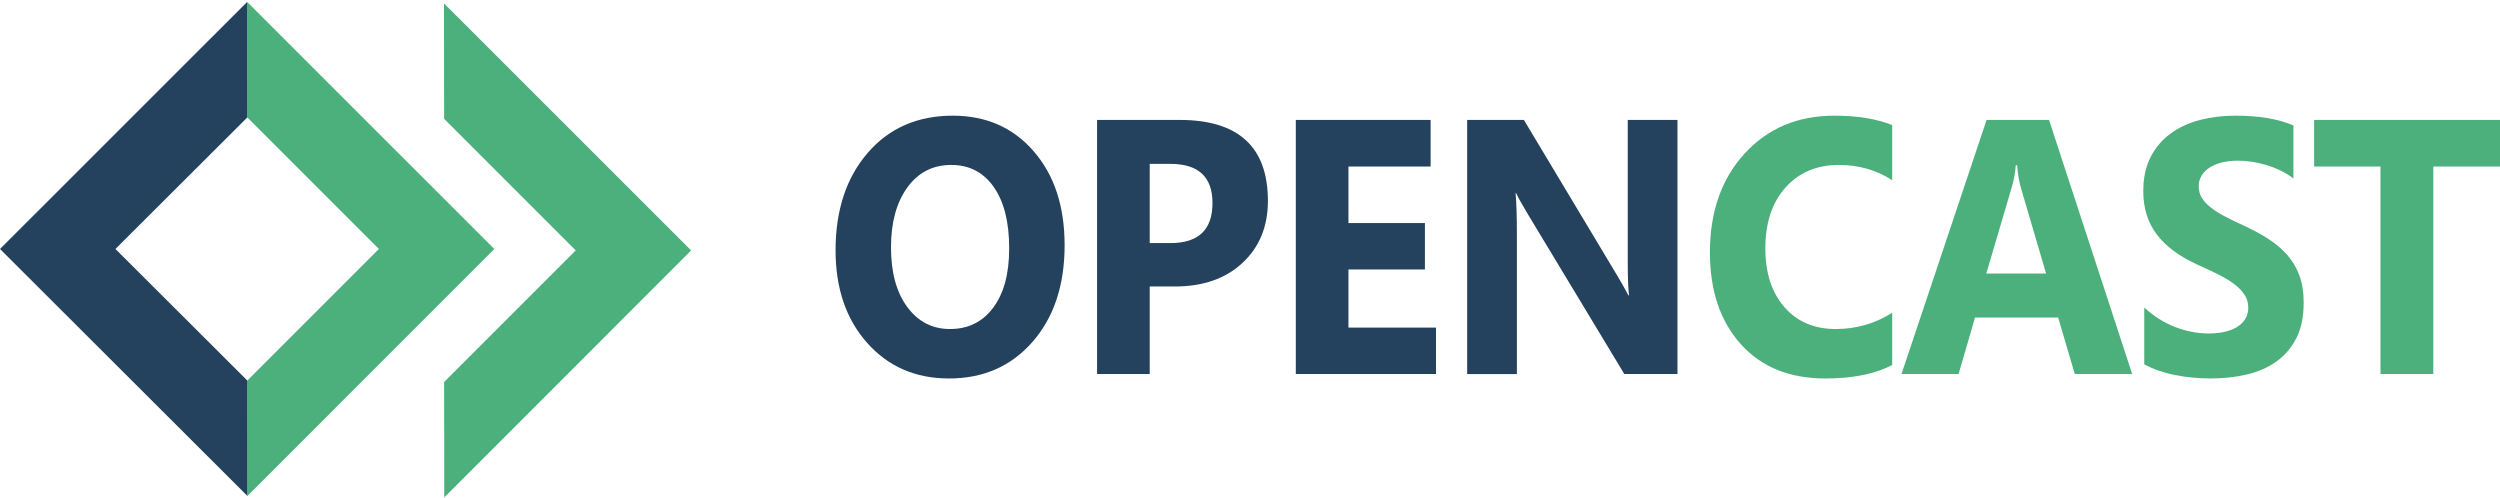
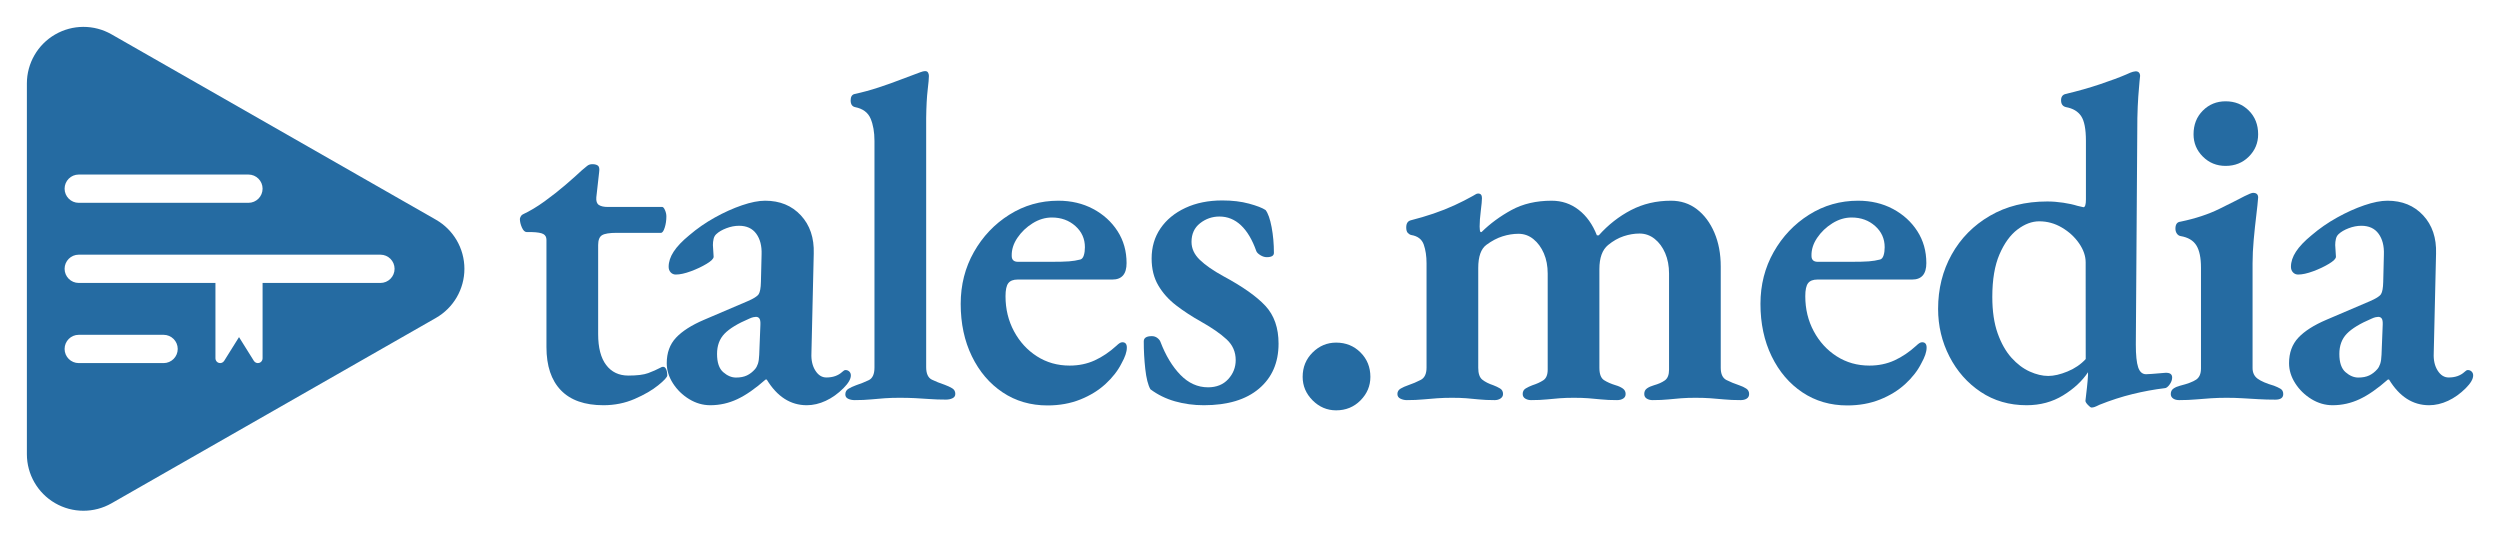
- <svg xmlns="http://www.w3.org/2000/svg" version="1.1" id="Ebene_1" x="0px" y="0px" width="400" height="79.661" viewBox="0 0 400 79.661" enable-background="new 0 0 717.17 540" xml:space="preserve">
-   <defs id="defs61" />
-   <g id="g17" transform="matrix(0.7099386,0,0,0.7099386,-57.20259,-168.2938)">
-     <path style="fill:#4bb07b" d="m 136.273,237.491 55.7,55.678 -55.638,55.658 -0.025,-26.009 29.651,-29.651 -29.651,-29.649 z" id="polygon19" />
+ <svg xmlns="http://www.w3.org/2000/svg" width="100%" height="100%" viewBox="0 0 465 100" version="1.1" xml:space="preserve" style="fill-rule:evenodd;clip-rule:evenodd;stroke-linejoin:round;stroke-miterlimit:2;">
+   <path d="M81.079,40.864c3.278,1.874 5.301,5.36 5.301,9.136c0,3.776 -2.023,7.262 -5.301,9.136l-60.337,34.478c-3.256,1.861 -7.257,1.847 -10.501,-0.035c-3.244,-1.883 -5.241,-5.35 -5.241,-9.101l-0,-68.956c-0,-3.751 1.997,-7.218 5.241,-9.101c3.244,-1.882 7.245,-1.896 10.501,-0.035l60.337,34.478Zm-32.238,11.766l21.92,0c1.452,0 2.631,-1.178 2.631,-2.63c-0,-1.452 -1.179,-2.63 -2.631,-2.63l-56.116,-0c-1.452,-0 -2.63,1.178 -2.63,2.63c-0,1.452 1.178,2.63 2.63,2.63l25.428,0l-0,14.029c-0,0.392 0.259,0.736 0.635,0.843c0.376,0.108 0.778,-0.046 0.985,-0.378l2.764,-4.422l2.764,4.422c0.207,0.332 0.609,0.486 0.985,0.378c0.376,-0.107 0.635,-0.451 0.635,-0.843l-0,-14.029Zm-0,-17.536c-0,-1.452 -1.179,-2.63 -2.63,-2.63l-31.566,-0c-1.452,-0 -2.63,1.178 -2.63,2.63c-0,1.452 1.178,2.631 2.63,2.631l31.566,-0c1.451,-0 2.63,-1.179 2.63,-2.631Zm-15.783,29.812c0,-1.452 -1.178,-2.631 -2.63,-2.631l-15.783,0c-1.452,0 -2.63,1.179 -2.63,2.631c-0,1.452 1.178,2.63 2.63,2.63l15.783,0c1.452,0 2.63,-1.178 2.63,-2.63Z" style="fill:#256ba2;" />
+   <g id="text">
+     <g id="media">
+       <path d="M433.866,75.372c-1.386,-0 -2.699,-0.38 -3.939,-1.139c-1.24,-0.759 -2.244,-1.738 -3.012,-2.939c-0.768,-1.2 -1.152,-2.445 -1.152,-3.737c-0,-1.938 0.577,-3.521 1.73,-4.749c1.154,-1.228 2.892,-2.337 5.214,-3.327l8.056,-3.441c1.153,-0.493 1.854,-0.935 2.103,-1.328c0.25,-0.394 0.387,-1.151 0.413,-2.271l0.125,-5.104c0.057,-1.594 -0.273,-2.883 -0.992,-3.867c-0.718,-0.984 -1.786,-1.476 -3.205,-1.476c-0.768,-0 -1.553,0.152 -2.354,0.456c-0.801,0.305 -1.427,0.671 -1.877,1.1c-0.25,0.23 -0.417,0.529 -0.501,0.895c-0.084,0.366 -0.126,0.744 -0.126,1.136c0,0.294 0.023,0.657 0.068,1.088c0.045,0.431 0.068,0.793 0.068,1.086c-0,0.352 -0.432,0.788 -1.295,1.31c-0.863,0.522 -1.844,0.985 -2.944,1.392c-1.099,0.406 -2.032,0.609 -2.798,0.609c-0.383,-0 -0.701,-0.136 -0.953,-0.406c-0.253,-0.271 -0.379,-0.617 -0.379,-1.038c0,-0.922 0.311,-1.861 0.932,-2.815c0.622,-0.955 1.59,-1.973 2.907,-3.053c1.452,-1.242 3.035,-2.34 4.75,-3.294c1.714,-0.954 3.4,-1.714 5.056,-2.279c1.657,-0.566 3.093,-0.849 4.309,-0.849c2.739,-0 4.953,0.909 6.64,2.727c1.688,1.817 2.486,4.186 2.396,7.105l-0.432,18.557c-0.058,1.274 0.185,2.341 0.727,3.2c0.542,0.86 1.226,1.29 2.052,1.29c1.22,0 2.206,-0.348 2.961,-1.045c0.225,-0.225 0.424,-0.338 0.597,-0.338c0.288,0 0.526,0.095 0.715,0.283c0.189,0.189 0.283,0.427 0.283,0.715c-0,0.667 -0.46,1.459 -1.379,2.377c-1.017,1.018 -2.115,1.8 -3.291,2.348c-1.177,0.547 -2.354,0.821 -3.529,0.821c-3.031,-0 -5.514,-1.593 -7.45,-4.78l-0.212,0c-1.902,1.683 -3.654,2.9 -5.256,3.652c-1.602,0.752 -3.277,1.128 -5.026,1.128Zm4.776,-5.147c0.804,-0 1.482,-0.132 2.036,-0.396c0.553,-0.264 1.051,-0.649 1.494,-1.156c0.225,-0.257 0.407,-0.59 0.545,-1.001c0.138,-0.41 0.22,-0.973 0.246,-1.687l0.221,-5.567c0.026,-0.571 -0.035,-0.96 -0.181,-1.169c-0.147,-0.209 -0.362,-0.314 -0.645,-0.314c-0.115,0 -0.277,0.021 -0.486,0.063c-0.209,0.042 -0.464,0.134 -0.767,0.275c-2.135,0.905 -3.666,1.837 -4.594,2.796c-0.928,0.96 -1.392,2.215 -1.392,3.765c0,1.593 0.383,2.723 1.15,3.39c0.766,0.667 1.557,1.001 2.373,1.001Z" style="fill:#256ba2;fill-rule:nonzero;" />
+       <path d="M405.32,74.421c-0.461,-0 -0.835,-0.101 -1.123,-0.303c-0.288,-0.201 -0.432,-0.475 -0.432,-0.821c-0,-0.461 0.172,-0.806 0.518,-1.037c0.346,-0.23 0.749,-0.403 1.21,-0.519c1.383,-0.345 2.377,-0.72 2.982,-1.123c0.605,-0.404 0.908,-1.095 0.908,-2.075l-0,-18.756c-0,-1.844 -0.288,-3.227 -0.864,-4.149c-0.577,-0.922 -1.556,-1.498 -2.939,-1.729c-0.288,-0.058 -0.519,-0.216 -0.692,-0.475c-0.173,-0.26 -0.259,-0.562 -0.259,-0.908c-0,-0.807 0.317,-1.239 0.951,-1.297c2.766,-0.576 5.172,-1.368 7.217,-2.377c2.046,-1.008 3.616,-1.8 4.711,-2.377c0.807,-0.403 1.325,-0.605 1.556,-0.605c0.634,0 0.951,0.289 0.951,0.865c-0.058,0.807 -0.173,1.916 -0.346,3.328c-0.173,1.411 -0.332,2.91 -0.476,4.494c-0.144,1.585 -0.216,3.069 -0.216,4.452l0,19.448c0,0.864 0.317,1.527 0.951,1.988c0.634,0.461 1.642,0.893 3.025,1.296c0.461,0.173 0.865,0.361 1.211,0.562c0.345,0.202 0.518,0.533 0.518,0.994c0,0.692 -0.49,1.038 -1.469,1.038c-1.095,-0 -2.147,-0.029 -3.155,-0.087c-1.009,-0.058 -1.988,-0.115 -2.939,-0.173c-0.951,-0.057 -1.945,-0.086 -2.982,-0.086c-0.98,-0 -1.93,0.029 -2.852,0.086c-0.922,0.058 -1.859,0.13 -2.81,0.216c-0.95,0.087 -2.002,0.13 -3.155,0.13Zm8.644,-43.564c-1.671,0 -3.083,-0.576 -4.235,-1.729c-1.153,-1.152 -1.729,-2.535 -1.729,-4.149c-0,-1.786 0.576,-3.255 1.729,-4.408c1.152,-1.152 2.564,-1.728 4.235,-1.728c1.729,-0 3.169,0.576 4.322,1.728c1.152,1.153 1.729,2.622 1.729,4.408c-0,1.614 -0.577,2.997 -1.729,4.149c-1.153,1.153 -2.593,1.729 -4.322,1.729Z" style="fill:#256ba2;fill-rule:nonzero;" />
+       <path d="M389.031,75.804c-0.147,-0 -0.373,-0.163 -0.68,-0.488c-0.307,-0.326 -0.461,-0.578 -0.461,-0.757c0.095,-0.798 0.191,-1.635 0.288,-2.511c0.096,-0.876 0.16,-1.641 0.193,-2.295l-0,-0.518c-1.087,1.642 -2.629,3.075 -4.625,4.3c-1.997,1.225 -4.261,1.837 -6.794,1.837c-3.221,-0 -6.066,-0.825 -8.537,-2.474c-2.471,-1.65 -4.41,-3.845 -5.818,-6.584c-1.407,-2.74 -2.111,-5.694 -2.111,-8.86c-0,-3.723 0.841,-7.094 2.524,-10.112c1.683,-3.018 4.05,-5.417 7.103,-7.198c3.053,-1.78 6.612,-2.67 10.677,-2.67c0.963,-0 1.955,0.077 2.978,0.231c1.023,0.155 1.899,0.347 2.627,0.578c0.709,0.172 1.083,0.259 1.124,0.259c0.308,-0 0.463,-0.486 0.463,-1.457l-0,-10.895c-0,-2.173 -0.295,-3.702 -0.886,-4.588c-0.591,-0.886 -1.53,-1.444 -2.819,-1.675c-0.613,-0.147 -0.919,-0.569 -0.919,-1.265c-0,-0.646 0.277,-1.04 0.833,-1.181c2.282,-0.538 4.421,-1.143 6.416,-1.815c1.996,-0.672 3.618,-1.275 4.868,-1.811c0.58,-0.274 0.994,-0.441 1.243,-0.501c0.249,-0.061 0.415,-0.091 0.499,-0.091c0.536,0 0.817,0.284 0.843,0.851c-0,-0.003 -0.036,0.335 -0.106,1.012c-0.071,0.677 -0.148,1.608 -0.231,2.794c-0.083,1.186 -0.141,2.536 -0.174,4.052l-0.285,42.112c0,1.959 0.144,3.369 0.432,4.23c0.289,0.862 0.782,1.292 1.479,1.292c0.288,0 0.666,-0.021 1.132,-0.063c0.467,-0.041 1.265,-0.107 2.395,-0.196c0.878,-0.058 1.318,0.234 1.318,0.874c-0,0.435 -0.162,0.874 -0.484,1.317c-0.323,0.444 -0.629,0.665 -0.917,0.665c-1.93,0.231 -3.911,0.594 -5.942,1.09c-2.031,0.495 -4.087,1.159 -6.167,1.992c-0.398,0.199 -0.701,0.336 -0.908,0.409c-0.208,0.073 -0.398,0.11 -0.571,0.11Zm-8.064,-5.878c1.054,0 2.254,-0.278 3.6,-0.834c1.346,-0.556 2.471,-1.325 3.376,-2.307l-0.01,-17.984c0,-1.175 -0.407,-2.353 -1.221,-3.535c-0.814,-1.181 -1.878,-2.16 -3.193,-2.936c-1.315,-0.777 -2.722,-1.165 -4.22,-1.165c-1.357,-0 -2.704,0.506 -4.043,1.519c-1.338,1.013 -2.454,2.55 -3.347,4.612c-0.893,2.061 -1.34,4.705 -1.34,7.932c0,2.651 0.331,4.907 0.994,6.768c0.663,1.861 1.518,3.373 2.565,4.538c1.047,1.164 2.178,2.02 3.394,2.569c1.216,0.549 2.365,0.823 3.445,0.823Z" style="fill:#256ba2;fill-rule:nonzero;" />
+       <path d="M343.597,75.411c-3.138,-0 -5.92,-0.81 -8.346,-2.429c-2.426,-1.619 -4.333,-3.855 -5.722,-6.708c-1.389,-2.852 -2.084,-6.103 -2.084,-9.753c0,-3.533 0.82,-6.748 2.458,-9.643c1.638,-2.896 3.836,-5.211 6.593,-6.945c2.757,-1.734 5.792,-2.601 9.105,-2.601c2.401,-0 4.557,0.508 6.471,1.525c1.913,1.017 3.429,2.394 4.548,4.132c1.12,1.737 1.679,3.719 1.679,5.947c0,2.039 -0.88,3.059 -2.64,3.059l-17.621,-0c-0.807,-0 -1.384,0.224 -1.733,0.672c-0.348,0.448 -0.522,1.258 -0.522,2.431c-0,2.386 0.525,4.558 1.577,6.517c1.052,1.959 2.475,3.513 4.27,4.661c1.795,1.149 3.823,1.723 6.085,1.723c1.697,0 3.251,-0.323 4.663,-0.97c1.412,-0.647 2.76,-1.557 4.045,-2.729c0.199,-0.194 0.388,-0.35 0.567,-0.467c0.178,-0.118 0.354,-0.177 0.527,-0.177c0.556,-0 0.833,0.335 0.833,1.006c0,0.778 -0.328,1.75 -0.984,2.917c-0.674,1.349 -1.664,2.625 -2.969,3.828c-1.305,1.202 -2.876,2.171 -4.713,2.904c-1.837,0.733 -3.866,1.1 -6.087,1.1Zm-5.481,-26.713l6.059,0c1.541,0 2.683,-0.029 3.425,-0.086c0.742,-0.058 1.447,-0.173 2.116,-0.346c0.288,-0.09 0.499,-0.349 0.633,-0.777c0.134,-0.427 0.201,-0.929 0.201,-1.506c-0,-1.575 -0.592,-2.89 -1.776,-3.945c-1.184,-1.055 -2.642,-1.582 -4.374,-1.582c-1.23,-0 -2.421,0.357 -3.572,1.071c-1.15,0.715 -2.095,1.617 -2.833,2.706c-0.737,1.09 -1.091,2.211 -1.059,3.363c-0,0.735 0.393,1.102 1.18,1.102Z" style="fill:#256ba2;fill-rule:nonzero;" />
+       <path d="M261.646,74.421c-0.397,-0 -0.785,-0.089 -1.162,-0.268c-0.378,-0.179 -0.567,-0.47 -0.567,-0.873c0,-0.435 0.203,-0.771 0.61,-1.007c0.406,-0.236 0.866,-0.441 1.378,-0.614c0.838,-0.288 1.62,-0.619 2.345,-0.994c0.725,-0.374 1.087,-1.138 1.087,-2.291l0,-19.391c0,-1.334 -0.173,-2.497 -0.519,-3.488c-0.345,-0.991 -1.125,-1.586 -2.337,-1.785c-0.231,-0.057 -0.442,-0.188 -0.634,-0.393c-0.192,-0.205 -0.288,-0.543 -0.288,-1.015c0,-0.735 0.279,-1.176 0.835,-1.324c1.461,-0.371 2.874,-0.788 4.24,-1.252c1.365,-0.465 2.662,-0.978 3.889,-1.541c1.227,-0.564 2.375,-1.146 3.444,-1.749c0.179,-0.089 0.342,-0.184 0.489,-0.287c0.147,-0.102 0.307,-0.153 0.479,-0.153c0.473,0 0.71,0.281 0.71,0.843c-0,0.435 -0.073,1.224 -0.217,2.368c-0.144,1.144 -0.216,2.119 -0.216,2.926c0,0.576 0.058,0.922 0.173,1.037l0.173,0c1.611,-1.584 3.473,-2.954 5.586,-4.107c2.113,-1.154 4.603,-1.731 7.47,-1.731c1.884,-0 3.558,0.565 5.02,1.696c1.462,1.131 2.591,2.712 3.386,4.743l0.355,0c1.749,-1.956 3.741,-3.519 5.976,-4.687c2.236,-1.168 4.718,-1.752 7.447,-1.752c1.838,-0 3.446,0.528 4.825,1.585c1.379,1.057 2.463,2.508 3.252,4.352c0.79,1.844 1.184,3.949 1.184,6.315l0,18.838c0,1.152 0.356,1.908 1.068,2.267c0.712,0.358 1.5,0.682 2.364,0.97c0.513,0.173 0.949,0.378 1.308,0.614c0.359,0.236 0.538,0.572 0.538,1.007c0,0.377 -0.145,0.662 -0.437,0.853c-0.291,0.192 -0.674,0.288 -1.15,0.288c-1.152,-0 -2.172,-0.043 -3.059,-0.13c-0.888,-0.086 -1.74,-0.158 -2.556,-0.216c-0.817,-0.057 -1.744,-0.086 -2.781,-0.086c-0.98,-0 -1.858,0.029 -2.634,0.086c-0.777,0.058 -1.575,0.13 -2.393,0.216c-0.818,0.087 -1.804,0.13 -2.956,0.13c-0.424,-0 -0.786,-0.096 -1.087,-0.288c-0.301,-0.191 -0.452,-0.476 -0.452,-0.853c0,-0.461 0.172,-0.81 0.515,-1.046c0.343,-0.237 0.771,-0.428 1.283,-0.575c0.827,-0.23 1.503,-0.531 2.027,-0.903c0.524,-0.371 0.786,-1.038 0.786,-2.001l0,-17.866c0,-1.415 -0.238,-2.678 -0.713,-3.791c-0.475,-1.112 -1.129,-2 -1.96,-2.664c-0.831,-0.664 -1.769,-0.996 -2.815,-0.996c-0.966,-0 -1.949,0.165 -2.95,0.495c-1.001,0.33 -1.97,0.879 -2.907,1.648c-1.074,0.888 -1.611,2.376 -1.611,4.465l0,18.376c0,1.152 0.29,1.914 0.869,2.286c0.579,0.372 1.3,0.689 2.165,0.951c0.513,0.147 0.949,0.345 1.308,0.594c0.358,0.25 0.538,0.592 0.538,1.027c-0,0.377 -0.152,0.662 -0.457,0.853c-0.304,0.192 -0.681,0.288 -1.13,0.288c-1.153,-0 -2.139,-0.043 -2.961,-0.13c-0.821,-0.086 -1.613,-0.158 -2.377,-0.216c-0.763,-0.057 -1.663,-0.086 -2.701,-0.086c-0.979,-0 -1.857,0.029 -2.634,0.086c-0.777,0.058 -1.574,0.13 -2.392,0.216c-0.818,0.087 -1.803,0.13 -2.956,0.13c-0.397,-0 -0.753,-0.096 -1.067,-0.288c-0.314,-0.191 -0.471,-0.476 -0.471,-0.853c0,-0.461 0.185,-0.803 0.553,-1.027c0.369,-0.223 0.784,-0.421 1.245,-0.594c0.8,-0.257 1.476,-0.564 2.026,-0.922c0.551,-0.359 0.826,-1.019 0.826,-1.982l0,-17.866c0,-1.415 -0.238,-2.67 -0.713,-3.766c-0.475,-1.097 -1.121,-1.977 -1.936,-2.641c-0.815,-0.665 -1.746,-0.997 -2.792,-0.997c-0.965,-0 -1.949,0.157 -2.95,0.471c-1.001,0.315 -2.001,0.84 -3.001,1.578c-1.017,0.741 -1.526,2.181 -1.526,4.322l0,18.566c0,1.058 0.253,1.79 0.758,2.196c0.506,0.406 1.191,0.753 2.055,1.041c0.461,0.173 0.876,0.371 1.245,0.594c0.369,0.224 0.553,0.566 0.553,1.027c-0,0.345 -0.15,0.622 -0.451,0.83c-0.301,0.207 -0.663,0.311 -1.087,0.311c-1.153,-0 -2.14,-0.043 -2.961,-0.13c-0.821,-0.086 -1.599,-0.158 -2.334,-0.216c-0.734,-0.057 -1.62,-0.086 -2.658,-0.086c-0.979,-0 -1.89,0.029 -2.733,0.086c-0.843,0.058 -1.714,0.13 -2.615,0.216c-0.9,0.087 -1.927,0.13 -3.079,0.13Z" style="fill:#256ba2;fill-rule:nonzero;" />
+     </g>
+     <g id="_.">
+       <path d="M248.521,76.323c-1.68,-0 -3.138,-0.619 -4.374,-1.855c-1.235,-1.236 -1.853,-2.694 -1.853,-4.373c-0,-1.801 0.618,-3.313 1.853,-4.536c1.236,-1.223 2.694,-1.834 4.374,-1.834c1.801,-0 3.313,0.611 4.536,1.834c1.223,1.223 1.835,2.735 1.835,4.536c-0,1.679 -0.612,3.137 -1.835,4.373c-1.223,1.236 -2.735,1.855 -4.536,1.855Z" style="fill:#256ba2;fill-rule:nonzero;" />
+     </g>
+     <g id="tales">
+       <path d="M223.917,75.372c-1.881,-0 -3.671,-0.242 -5.37,-0.726c-1.698,-0.484 -3.222,-1.232 -4.571,-2.243c-0.446,-0.792 -0.765,-2.056 -0.957,-3.792c-0.191,-1.736 -0.284,-3.443 -0.278,-5.12c-0,-0.646 0.501,-0.969 1.504,-0.969c0.389,0 0.732,0.115 1.029,0.344c0.296,0.229 0.489,0.475 0.578,0.737c0.971,2.539 2.206,4.58 3.706,6.123c1.5,1.543 3.212,2.314 5.136,2.314c1.577,-0 2.829,-0.507 3.756,-1.519c0.928,-1.013 1.391,-2.197 1.391,-3.551c0,-1.524 -0.566,-2.809 -1.698,-3.853c-1.132,-1.045 -2.678,-2.12 -4.637,-3.225c-1.769,-0.989 -3.354,-2.023 -4.754,-3.102c-1.4,-1.079 -2.508,-2.322 -3.325,-3.728c-0.817,-1.405 -1.225,-3.066 -1.225,-4.982c-0,-2.13 0.551,-3.999 1.653,-5.608c1.102,-1.609 2.644,-2.876 4.626,-3.801c1.983,-0.925 4.27,-1.388 6.863,-1.388c1.856,0 3.51,0.197 4.964,0.59c1.453,0.394 2.484,0.792 3.092,1.196c0.461,0.602 0.834,1.659 1.119,3.172c0.285,1.513 0.428,3.112 0.428,4.797c-0,0.531 -0.447,0.796 -1.34,0.796c-0.377,-0 -0.764,-0.12 -1.16,-0.36c-0.396,-0.239 -0.652,-0.49 -0.767,-0.752c-0.749,-2.123 -1.702,-3.728 -2.857,-4.816c-1.155,-1.088 -2.489,-1.631 -4.001,-1.631c-1.346,-0 -2.55,0.416 -3.61,1.248c-1.06,0.833 -1.59,1.989 -1.59,3.471c-0,1.23 0.513,2.34 1.538,3.33c1.026,0.99 2.485,2.004 4.379,3.044c3.595,1.933 6.206,3.777 7.832,5.53c1.627,1.754 2.44,4.095 2.44,7.025c0,3.524 -1.213,6.313 -3.639,8.367c-2.426,2.055 -5.845,3.082 -10.255,3.082Z" style="fill:#256ba2;fill-rule:nonzero;" />
+       <path d="M194.84,75.411c-3.138,-0 -5.92,-0.81 -8.346,-2.429c-2.426,-1.619 -4.333,-3.855 -5.722,-6.708c-1.389,-2.852 -2.083,-6.103 -2.083,-9.753c-0,-3.533 0.819,-6.748 2.457,-9.643c1.638,-2.896 3.836,-5.211 6.593,-6.945c2.757,-1.734 5.792,-2.601 9.105,-2.601c2.401,-0 4.558,0.508 6.471,1.525c1.913,1.017 3.43,2.394 4.549,4.132c1.119,1.737 1.678,3.719 1.678,5.947c0,2.039 -0.88,3.059 -2.64,3.059l-17.621,-0c-0.806,-0 -1.384,0.224 -1.733,0.672c-0.348,0.448 -0.522,1.258 -0.522,2.431c-0,2.386 0.526,4.558 1.577,6.517c1.052,1.959 2.475,3.513 4.27,4.661c1.795,1.149 3.823,1.723 6.085,1.723c1.697,0 3.252,-0.323 4.664,-0.97c1.411,-0.647 2.76,-1.557 4.045,-2.729c0.198,-0.194 0.387,-0.35 0.566,-0.467c0.179,-0.118 0.355,-0.177 0.527,-0.177c0.556,-0 0.834,0.335 0.834,1.006c-0,0.778 -0.328,1.75 -0.985,2.917c-0.674,1.349 -1.664,2.625 -2.969,3.828c-1.305,1.202 -2.876,2.171 -4.713,2.904c-1.837,0.733 -3.866,1.1 -6.087,1.1Zm-5.48,-26.713l6.058,0c1.542,0 2.683,-0.029 3.425,-0.086c0.742,-0.058 1.448,-0.173 2.117,-0.346c0.288,-0.09 0.499,-0.349 0.632,-0.777c0.134,-0.427 0.201,-0.929 0.201,-1.506c-0,-1.575 -0.592,-2.89 -1.776,-3.945c-1.184,-1.055 -2.642,-1.582 -4.373,-1.582c-1.231,-0 -2.422,0.357 -3.572,1.071c-1.151,0.715 -2.095,1.617 -2.833,2.706c-0.738,1.09 -1.091,2.211 -1.06,3.363c0,0.735 0.394,1.102 1.181,1.102Z" style="fill:#256ba2;fill-rule:nonzero;" />
+       <path d="M158.96,74.421c-0.447,-0 -0.847,-0.083 -1.2,-0.249c-0.353,-0.165 -0.529,-0.437 -0.529,-0.814c-0,-0.461 0.192,-0.808 0.577,-1.042c0.385,-0.234 0.855,-0.453 1.411,-0.657c0.864,-0.288 1.652,-0.603 2.364,-0.946c0.712,-0.343 1.068,-1.122 1.068,-2.339l-0,-42.184c-0,-1.608 -0.239,-2.982 -0.717,-4.122c-0.478,-1.139 -1.438,-1.853 -2.878,-2.141c-0.557,-0.115 -0.835,-0.537 -0.835,-1.265c-0,-0.672 0.249,-1.066 0.748,-1.181c1.466,-0.314 2.96,-0.722 4.483,-1.223c1.523,-0.501 2.966,-1.017 4.329,-1.547c1.363,-0.53 2.489,-0.952 3.38,-1.267c0.389,-0.146 0.688,-0.22 0.898,-0.22c0.274,0 0.462,0.096 0.564,0.288c0.103,0.192 0.154,0.392 0.154,0.602c0,0.456 -0.077,1.328 -0.231,2.616c-0.155,1.288 -0.248,3.035 -0.279,5.242l-0,46.308c-0,1.215 0.356,1.995 1.067,2.338c0.712,0.343 1.5,0.658 2.365,0.947c0.555,0.204 1.025,0.423 1.41,0.656c0.385,0.233 0.578,0.58 0.578,1.041c-0,0.378 -0.177,0.65 -0.53,0.816c-0.353,0.166 -0.752,0.248 -1.199,0.248c-1.126,0 -2.156,-0.035 -3.088,-0.106c-0.932,-0.07 -1.836,-0.127 -2.71,-0.168c-0.874,-0.042 -1.83,-0.063 -2.867,-0.063c-0.98,-0 -1.89,0.029 -2.73,0.086c-0.84,0.058 -1.696,0.13 -2.567,0.216c-0.872,0.087 -1.884,0.13 -3.036,0.13Z" style="fill:#256ba2;fill-rule:nonzero;" />
+       <path d="M132.117,75.372c-1.385,-0 -2.698,-0.38 -3.939,-1.139c-1.24,-0.759 -2.244,-1.738 -3.012,-2.939c-0.768,-1.2 -1.152,-2.445 -1.152,-3.737c-0,-1.938 0.577,-3.521 1.731,-4.749c1.153,-1.228 2.891,-2.337 5.213,-3.327l8.057,-3.441c1.152,-0.493 1.853,-0.935 2.102,-1.328c0.25,-0.394 0.388,-1.151 0.414,-2.271l0.124,-5.104c0.058,-1.594 -0.273,-2.883 -0.991,-3.867c-0.719,-0.984 -1.787,-1.476 -3.205,-1.476c-0.769,-0 -1.554,0.152 -2.355,0.456c-0.801,0.305 -1.426,0.671 -1.877,1.1c-0.25,0.23 -0.417,0.529 -0.501,0.895c-0.083,0.366 -0.125,0.744 -0.125,1.136c-0,0.294 0.022,0.657 0.067,1.088c0.045,0.431 0.068,0.793 0.068,1.086c-0,0.352 -0.432,0.788 -1.295,1.31c-0.863,0.522 -1.844,0.985 -2.943,1.392c-1.1,0.406 -2.032,0.609 -2.799,0.609c-0.383,-0 -0.701,-0.136 -0.953,-0.406c-0.252,-0.271 -0.378,-0.617 -0.378,-1.038c-0,-0.922 0.31,-1.861 0.932,-2.815c0.621,-0.955 1.59,-1.973 2.906,-3.053c1.452,-1.242 3.036,-2.34 4.75,-3.294c1.714,-0.954 3.4,-1.714 5.056,-2.279c1.657,-0.566 3.093,-0.849 4.309,-0.849c2.74,-0 4.953,0.909 6.64,2.727c1.688,1.817 2.486,4.186 2.396,7.105l-0.432,18.557c-0.057,1.274 0.185,2.341 0.727,3.2c0.542,0.86 1.226,1.29 2.053,1.29c1.219,0 2.206,-0.348 2.96,-1.045c0.225,-0.225 0.424,-0.338 0.597,-0.338c0.288,0 0.527,0.095 0.715,0.283c0.189,0.189 0.283,0.427 0.283,0.715c0,0.667 -0.46,1.459 -1.379,2.377c-1.017,1.018 -2.114,1.8 -3.291,2.348c-1.177,0.547 -2.353,0.821 -3.529,0.821c-3.031,-0 -5.514,-1.593 -7.45,-4.78l-0.212,0c-1.902,1.683 -3.653,2.9 -5.256,3.652c-1.602,0.752 -3.277,1.128 -5.026,1.128Zm4.776,-5.147c0.804,-0 1.483,-0.132 2.036,-0.396c0.553,-0.264 1.051,-0.649 1.494,-1.156c0.225,-0.257 0.407,-0.59 0.545,-1.001c0.138,-0.41 0.221,-0.973 0.247,-1.687l0.22,-5.567c0.026,-0.571 -0.034,-0.96 -0.181,-1.169c-0.147,-0.209 -0.362,-0.314 -0.644,-0.314c-0.116,0 -0.278,0.021 -0.487,0.063c-0.209,0.042 -0.464,0.134 -0.767,0.275c-2.135,0.905 -3.666,1.837 -4.594,2.796c-0.928,0.96 -1.391,2.215 -1.391,3.765c-0,1.593 0.383,2.723 1.149,3.39c0.766,0.667 1.557,1.001 2.373,1.001Z" style="fill:#256ba2;fill-rule:nonzero;" />
+       <path d="M112.245,75.372c-3.489,-0 -6.129,-0.928 -7.919,-2.784c-1.79,-1.855 -2.686,-4.53 -2.686,-8.025l0,-19.958c0,-0.493 -0.188,-0.848 -0.566,-1.065c-0.378,-0.218 -1.095,-0.342 -2.152,-0.374l-0.947,0c-0.351,0 -0.651,-0.282 -0.901,-0.847c-0.249,-0.565 -0.374,-1.097 -0.374,-1.595c0,-0.115 0.055,-0.272 0.164,-0.471c0.109,-0.199 0.241,-0.327 0.394,-0.385c1.311,-0.617 2.655,-1.423 4.034,-2.42c1.378,-0.997 2.686,-2.027 3.924,-3.09c1.238,-1.064 2.243,-1.959 3.015,-2.688c0.383,-0.32 0.707,-0.589 0.972,-0.807c0.265,-0.217 0.589,-0.326 0.973,-0.326c0.447,0 0.791,0.089 1.034,0.268c0.244,0.179 0.321,0.581 0.231,1.206l-0.526,4.698c-0.058,0.697 0.102,1.169 0.479,1.415c0.377,0.246 0.925,0.369 1.642,0.369l10.139,0c0.168,0 0.338,0.196 0.511,0.586c0.173,0.391 0.259,0.782 0.259,1.174c-0,0.74 -0.102,1.434 -0.307,2.083c-0.205,0.648 -0.439,0.972 -0.701,0.972l-8.223,0c-1.346,0 -2.259,0.147 -2.738,0.441c-0.48,0.294 -0.72,0.906 -0.72,1.837l0,16.553c0,2.526 0.498,4.444 1.493,5.754c0.996,1.31 2.368,1.964 4.116,1.964c1.64,0 2.873,-0.153 3.7,-0.46c0.827,-0.307 1.583,-0.641 2.268,-1.001c0.18,-0.115 0.343,-0.173 0.489,-0.173c0.262,0 0.46,0.162 0.595,0.484c0.134,0.323 0.201,0.692 0.201,1.107c-0,0.32 -0.563,0.936 -1.688,1.848c-1.125,0.912 -2.586,1.758 -4.382,2.539c-1.797,0.78 -3.731,1.171 -5.803,1.171Z" style="fill:#256ba2;fill-rule:nonzero;" />
+     </g>
  </g>
-   <g id="g21" transform="matrix(0.7099386,0,0,0.7099386,-57.20259,-168.2938)">
-     <path style="fill:#24425d" d="m 106.587,293.167 29.723,-29.649 -0.037,-26.027 -55.699,55.678 55.761,55.658 -0.025,-26.009 z" id="polygon23" />
-   </g>
-   <g id="g25" transform="matrix(0.7099386,0,0,0.7099386,-57.20259,-168.2938)">
-     <path style="fill:#4bb07b" d="m 180.697,349.156 -0.025,-26.01 29.651,-29.651 -29.651,-29.649 -0.036,-26.027 55.698,55.678 z" id="polygon27" />
-   </g>
-   <path id="path31" d="m 151.845,60.555 c -5.356,0 -9.72,-1.895 -13.094,-5.685 -3.374,-3.79 -5.06,-8.727 -5.06,-14.814 0,-6.426 1.713,-11.624 5.139,-15.593 3.425,-3.969 7.964,-5.954 13.615,-5.954 5.339,0 9.655,1.9 12.951,5.699 3.294,3.8 4.943,8.807 4.943,15.027 0,6.389 -1.709,11.539 -5.126,15.452 -3.417,3.912 -7.874,5.869 -13.368,5.869 z m 0.366,-34.165 c -2.957,0 -5.305,1.205 -7.043,3.615 -1.739,2.41 -2.608,5.601 -2.608,9.569 0,4.026 0.87,7.21 2.608,9.554 1.739,2.346 4.017,3.516 6.835,3.516 2.904,0 5.207,-1.138 6.911,-3.416 1.704,-2.277 2.556,-5.439 2.556,-9.483 0,-4.216 -0.826,-7.495 -2.478,-9.838 -1.653,-2.344 -3.912,-3.516 -6.781,-3.516 z" style="fill:#24425d" />
-   <path id="path33" d="m 183.956,45.839 0,14.006 -8.426,0 0,-40.657 13.198,0 c 9.424,0 14.137,4.319 14.137,12.957 0,4.084 -1.351,7.385 -4.056,9.909 -2.704,2.523 -6.316,3.784 -10.838,3.784 l -4.016,0 z m 0,-19.619 0,12.675 3.313,0 c 4.487,0 6.729,-2.137 6.729,-6.407 0,-4.178 -2.242,-6.267 -6.729,-6.267 l -3.313,0 z" style="fill:#24425d" />
-   <path id="path35" d="m 229.761,59.845 -22.432,0 0,-40.657 21.571,0 0,7.456 -13.147,0 0,9.044 12.233,0 0,7.429 -12.233,0 0,9.299 14.006,0 0,7.428 z" style="fill:#24425d" />
-   <path id="path37" d="m 268.396,59.845 -8.504,0 -15.416,-25.544 c -0.904,-1.494 -1.53,-2.618 -1.879,-3.374 l -0.104,0 c 0.138,1.436 0.209,3.628 0.209,6.577 l 0,22.342 -7.956,0 0,-40.657 9.077,0 14.842,24.752 c 0.678,1.115 1.304,2.221 1.879,3.316 l 0.104,0 c -0.14,-0.944 -0.209,-2.806 -0.209,-5.584 l 0,-22.484 7.956,0 0,40.656 z" style="fill:#24425d" />
-   <path id="path39" d="m 302.75,58.4 c -2.729,1.435 -6.294,2.155 -10.694,2.155 -5.74,0 -10.252,-1.834 -13.538,-5.501 -3.286,-3.667 -4.931,-8.553 -4.931,-14.658 0,-6.501 1.847,-11.775 5.544,-15.82 3.695,-4.045 8.489,-6.067 14.385,-6.067 3.653,0 6.73,0.501 9.234,1.503 l 0,8.818 c -2.504,-1.626 -5.356,-2.439 -8.555,-2.439 -3.514,0 -6.348,1.201 -8.504,3.601 -2.157,2.4 -3.234,5.652 -3.234,9.753 0,3.931 1.017,7.065 3.051,9.398 2.035,2.334 4.774,3.501 8.217,3.501 3.286,0 6.296,-0.869 9.025,-2.608 l 0,8.364 z" style="fill:#4bb07b" />
-   <path id="path41" d="m 341.147,59.845 -9.18,0 -2.662,-9.043 -13.301,0 -2.636,9.043 -9.129,0 13.617,-40.657 9.99,0 13.301,40.657 z m -13.771,-16.075 -4.017,-13.666 c -0.296,-1.021 -0.505,-2.24 -0.625,-3.658 l -0.209,0 c -0.087,1.191 -0.305,2.373 -0.653,3.544 l -4.067,13.779 9.571,0 z" style="fill:#4bb07b" />
-   <path id="path43" d="m 343.081,58.286 0,-9.072 c 1.513,1.379 3.155,2.415 4.93,3.104 1.774,0.69 3.565,1.036 5.371,1.036 1.061,0 1.987,-0.104 2.779,-0.312 0.792,-0.207 1.453,-0.496 1.983,-0.865 0.53,-0.369 0.926,-0.803 1.187,-1.304 0.26,-0.501 0.392,-1.044 0.392,-1.631 0,-0.794 -0.209,-1.502 -0.628,-2.126 -0.417,-0.624 -0.986,-1.2 -1.708,-1.731 -0.721,-0.528 -1.577,-1.039 -2.568,-1.531 -0.991,-0.49 -2.062,-0.991 -3.209,-1.502 -2.921,-1.323 -5.1,-2.94 -6.534,-4.85 -1.435,-1.908 -2.153,-4.214 -2.153,-6.917 0,-2.116 0.392,-3.936 1.174,-5.458 0.783,-1.521 1.848,-2.773 3.195,-3.756 1.346,-0.983 2.909,-1.705 4.681,-2.169 1.774,-0.463 3.653,-0.695 5.636,-0.695 1.946,0 3.673,0.128 5.176,0.383 1.504,0.255 2.892,0.647 4.162,1.176 l 0,8.477 c -0.628,-0.472 -1.311,-0.887 -2.049,-1.247 -0.739,-0.359 -1.5,-0.657 -2.283,-0.893 -0.782,-0.236 -1.56,-0.411 -2.334,-0.525 -0.774,-0.114 -1.509,-0.17 -2.204,-0.17 -0.957,0 -1.825,0.099 -2.608,0.297 -0.783,0.198 -1.443,0.478 -1.983,0.836 -0.538,0.36 -0.955,0.789 -1.252,1.291 -0.296,0.501 -0.442,1.063 -0.442,1.686 0,0.681 0.164,1.291 0.496,1.829 0.329,0.54 0.799,1.05 1.408,1.531 0.607,0.483 1.346,0.956 2.217,1.418 0.869,0.463 1.851,0.941 2.946,1.431 1.497,0.681 2.839,1.404 4.03,2.17 1.191,0.765 2.213,1.63 3.066,2.593 0.85,0.964 1.503,2.065 1.955,3.303 0.452,1.238 0.679,2.679 0.679,4.324 0,2.268 -0.395,4.172 -1.188,5.713 -0.792,1.54 -1.864,2.788 -3.221,3.742 -1.355,0.955 -2.934,1.64 -4.734,2.056 -1.8,0.415 -3.7,0.624 -5.699,0.624 -2.052,0 -4.004,-0.19 -5.855,-0.567 -1.852,-0.378 -3.456,-0.946 -4.811,-1.702 z" style="fill:#4bb07b" />
-   <path id="path45" d="m 399.999,26.645 -10.67,0 0,33.2 -8.45,0 0,-33.2 -10.616,0 0,-7.456 29.737,0 0,7.456 z" style="fill:#4bb07b" />
</svg>
